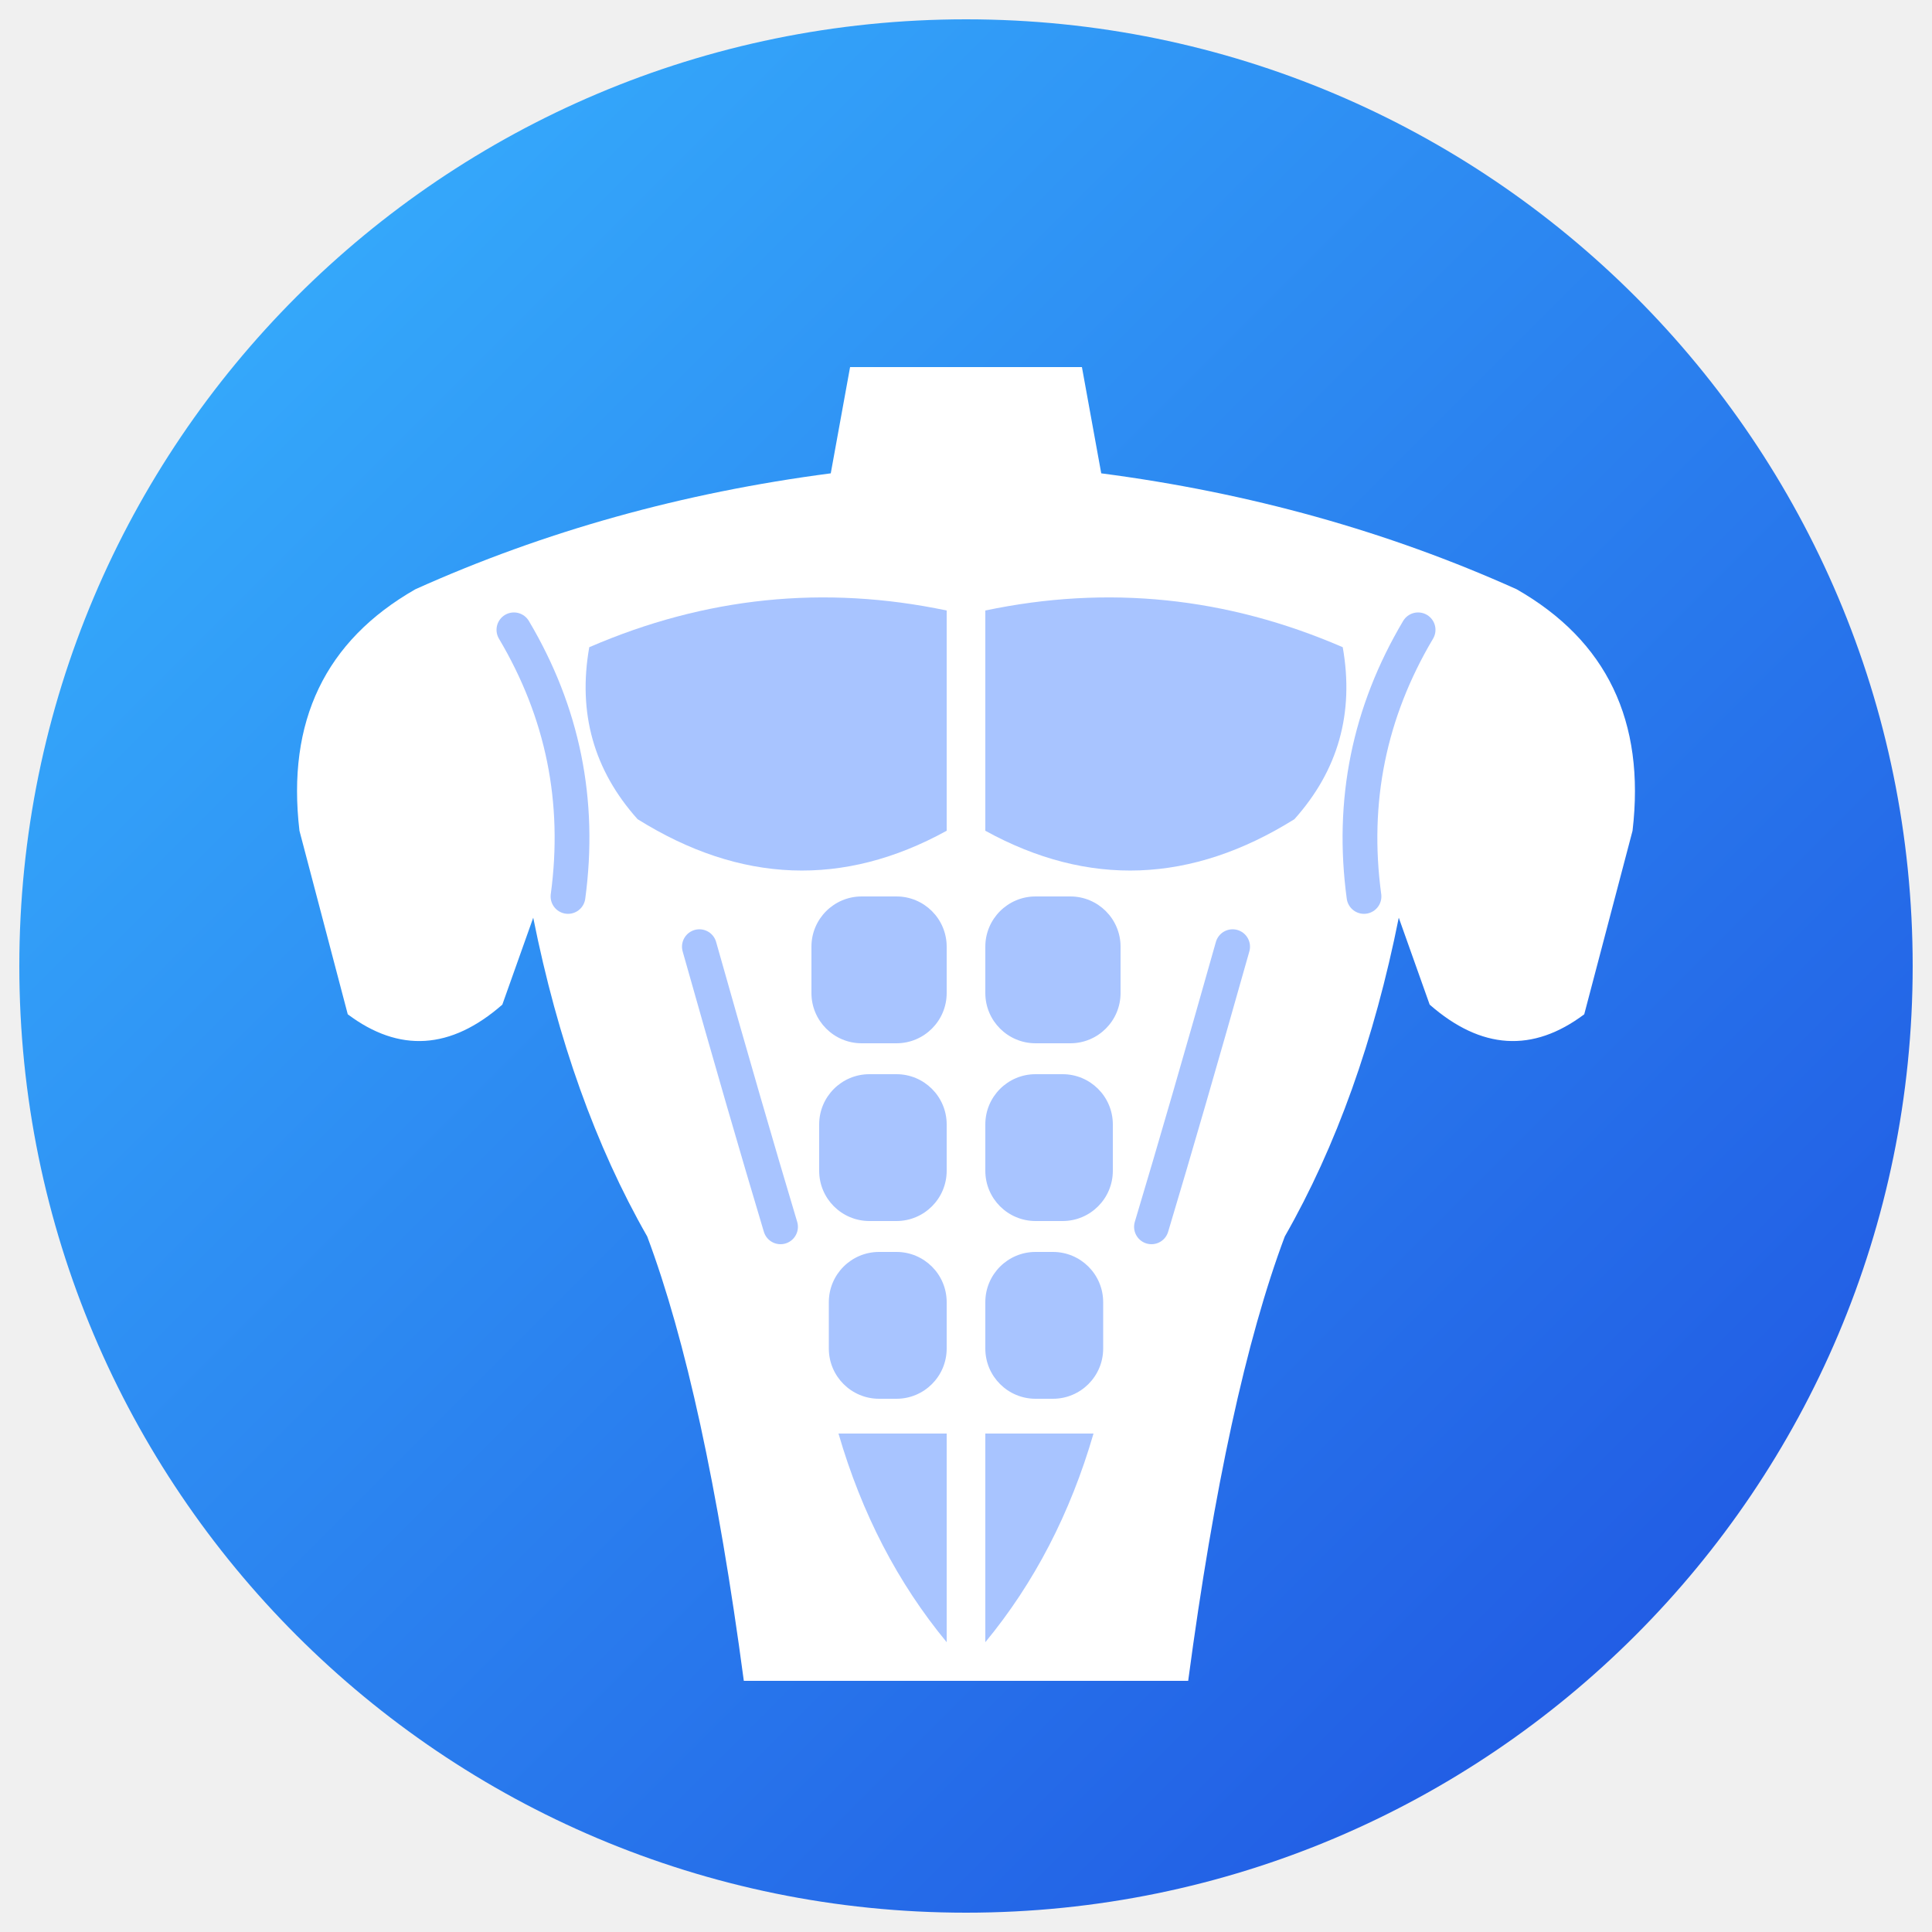
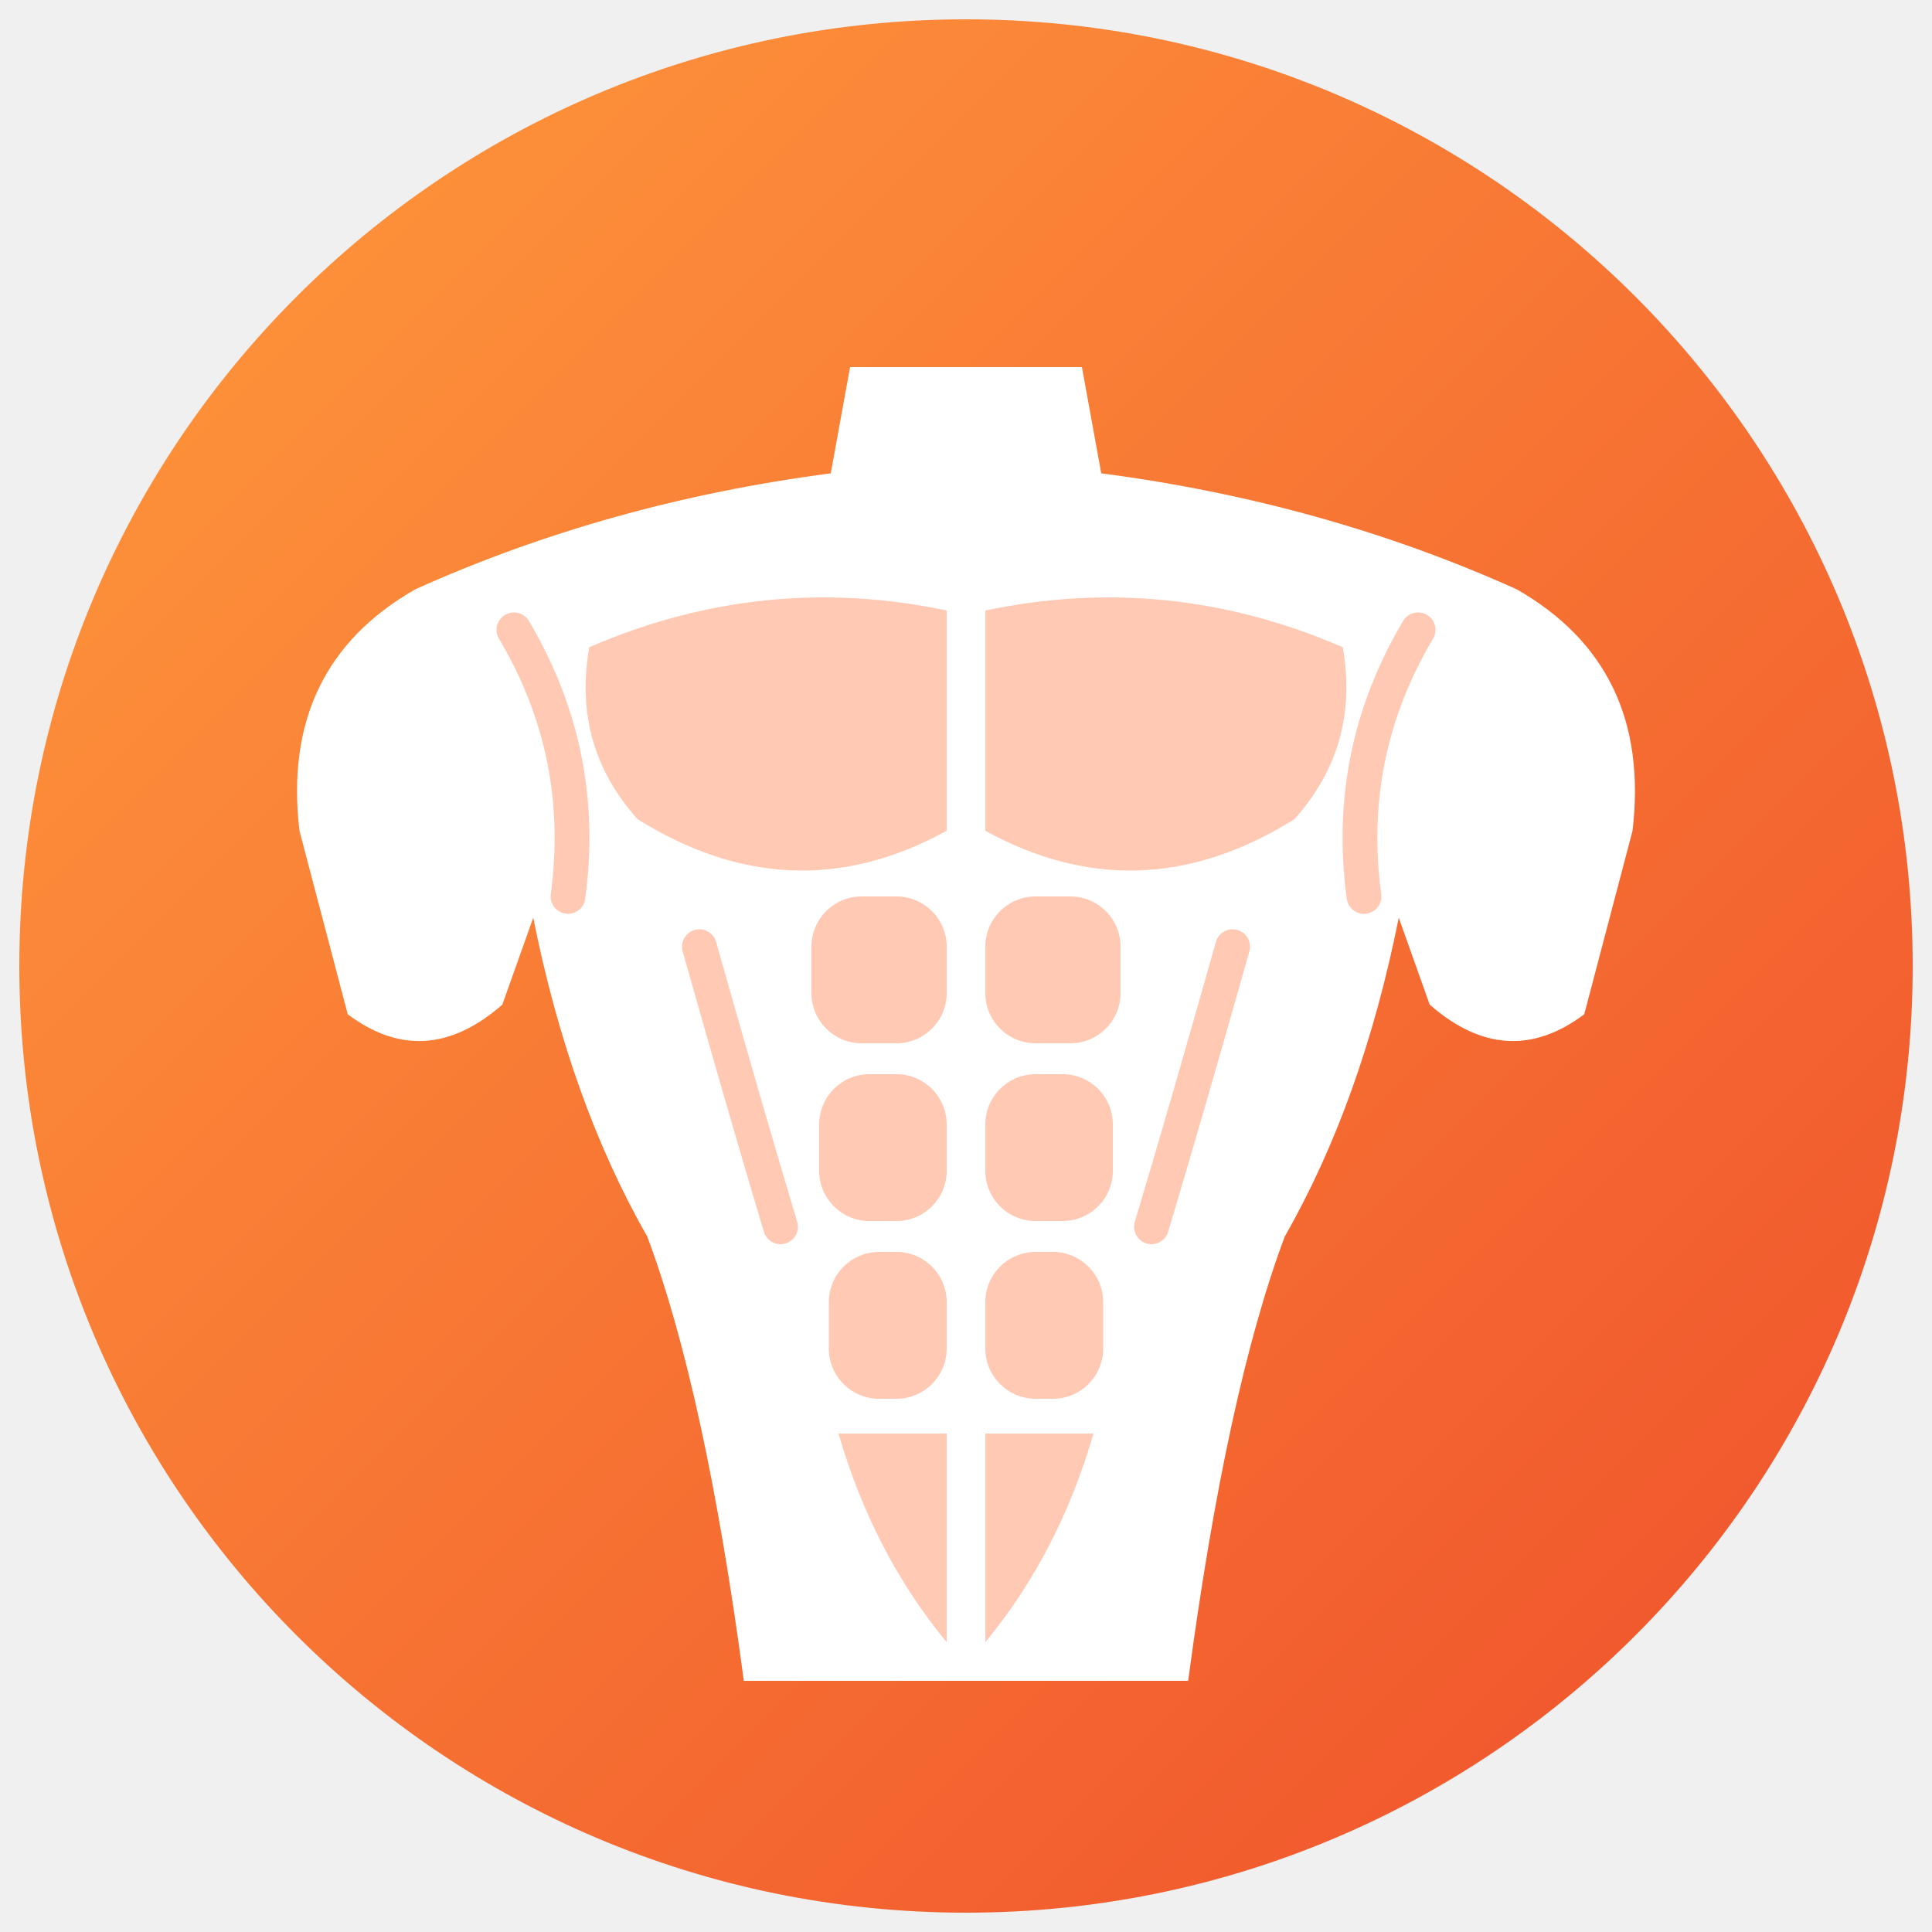
<svg xmlns="http://www.w3.org/2000/svg" width="256" height="256" viewBox="0 0 100 100">
  <defs>
    <linearGradient id="oaG" x1="0" y1="0" x2="1" y2="1">
-       <stop offset="0" stop-color="#38B6FF" />
-       <stop offset="1" stop-color="#1E4FE0" />
+       <stop offset="0" stop-color="#FF9A3C" />
+       <stop offset="1" stop-color="#EF4F2B" />
    </linearGradient>
  </defs>
  <circle cx="50" cy="50" r="49" fill="url(#oaG)" />
  <path d="M44 19 L56 19 L57 24.5 Q68.5 26 78.5 30.5 Q85.5 34.5 84.5 43 L82 52.5 Q78 55.5 74 52 L72.4 47.5 Q70.5 57 66.5 64 Q63.5 72 61.5 87 L38.5 87 Q36.5 72 33.5 64 Q29.5 57 27.6 47.5 L26 52 Q22 55.5 18 52.5 L15.5 43 Q14.5 34.5 21.5 30.5 Q31.5 26 43 24.5 Z" fill="#FFFFFF" />
-   <g fill="#A8C4FF">
+   <g fill="#FFC9B3">
    <path d="M30.5 33.5 Q39.5 29.6 49 31.6 L49 43 Q41 47.4 33 42.4 Q29.6 38.6 30.5 33.5 Z" />
    <path d="M69.5 33.5 Q60.5 29.6 51 31.6 L51 43 Q59 47.4 67 42.4 Q70.4 38.6 69.5 33.5 Z" />
    <rect x="42" y="46.4" width="7" height="7.6" rx="2.6" />
    <rect x="51" y="46.4" width="7" height="7.6" rx="2.6" />
    <rect x="42.4" y="55.6" width="6.6" height="7.6" rx="2.6" />
    <rect x="51" y="55.6" width="6.6" height="7.6" rx="2.6" />
    <rect x="42.9" y="64.8" width="6.1" height="7.6" rx="2.6" />
    <rect x="51" y="64.8" width="6.1" height="7.6" rx="2.6" />
    <path d="M43.4 74.2 L49 74.2 L49 85 Q45.2 80.4 43.4 74.2 Z" />
    <path d="M56.6 74.2 L51 74.2 L51 85 Q54.8 80.4 56.6 74.2 Z" />
  </g>
-   <g fill="none" stroke="#A8C4FF" stroke-width="1.8" stroke-linecap="round">
+   <g fill="none" stroke="#FFC9B3" stroke-width="1.8" stroke-linecap="round">
    <path d="M36.2 49 Q38.6 57.5 40.4 63.5 M63.8 49 Q61.4 57.5 59.6 63.5" />
    <path d="M26.6 32.6 Q30.4 39 29.4 46.4 M73.4 32.6 Q69.6 39 70.6 46.4" />
  </g>
</svg>
